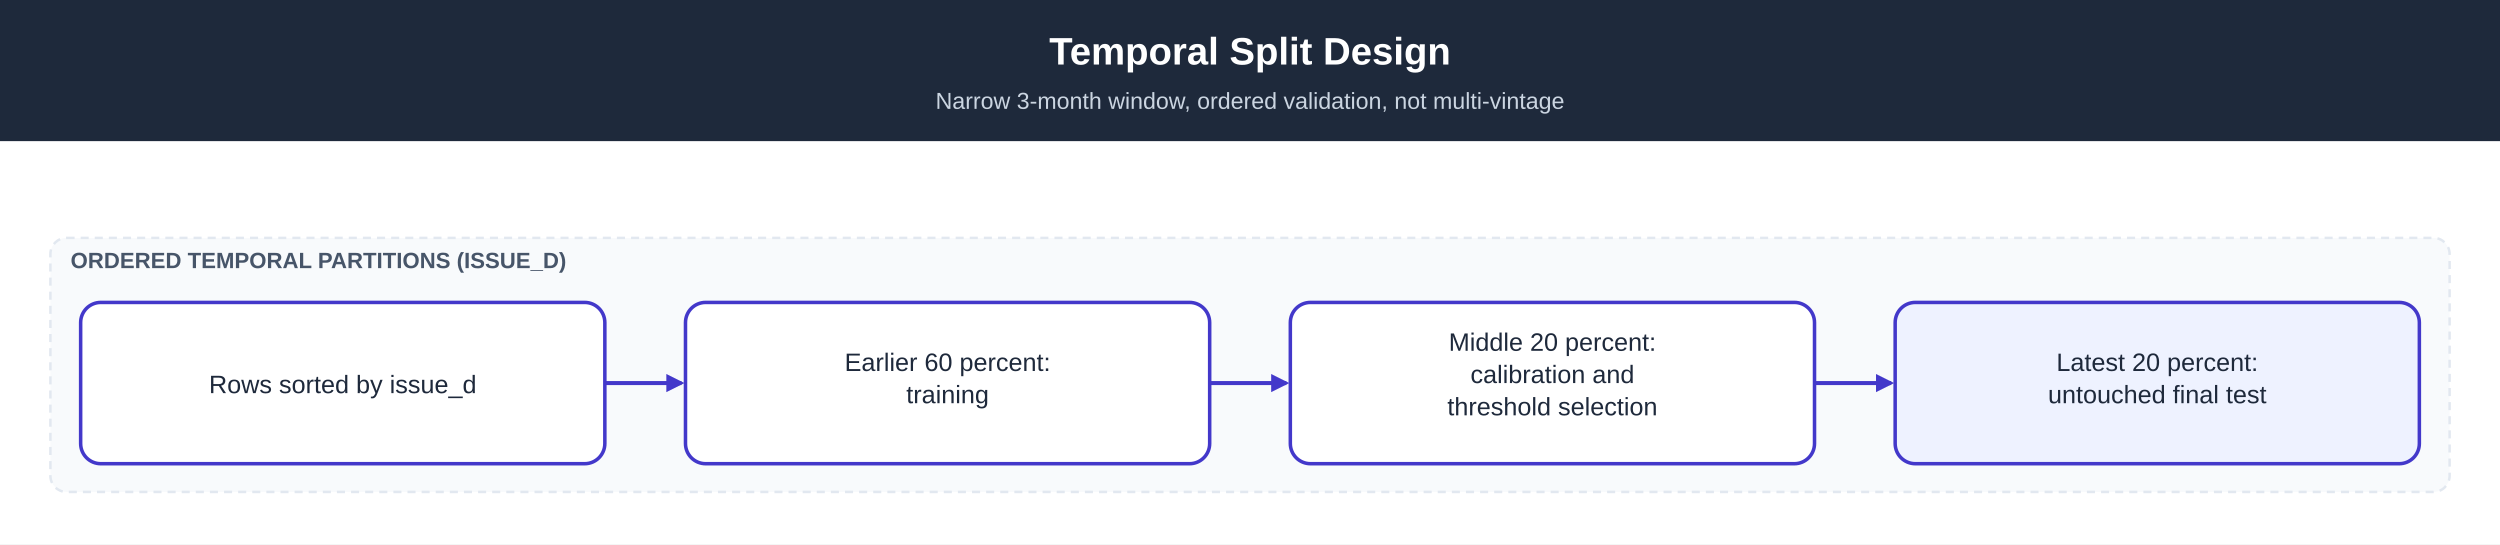
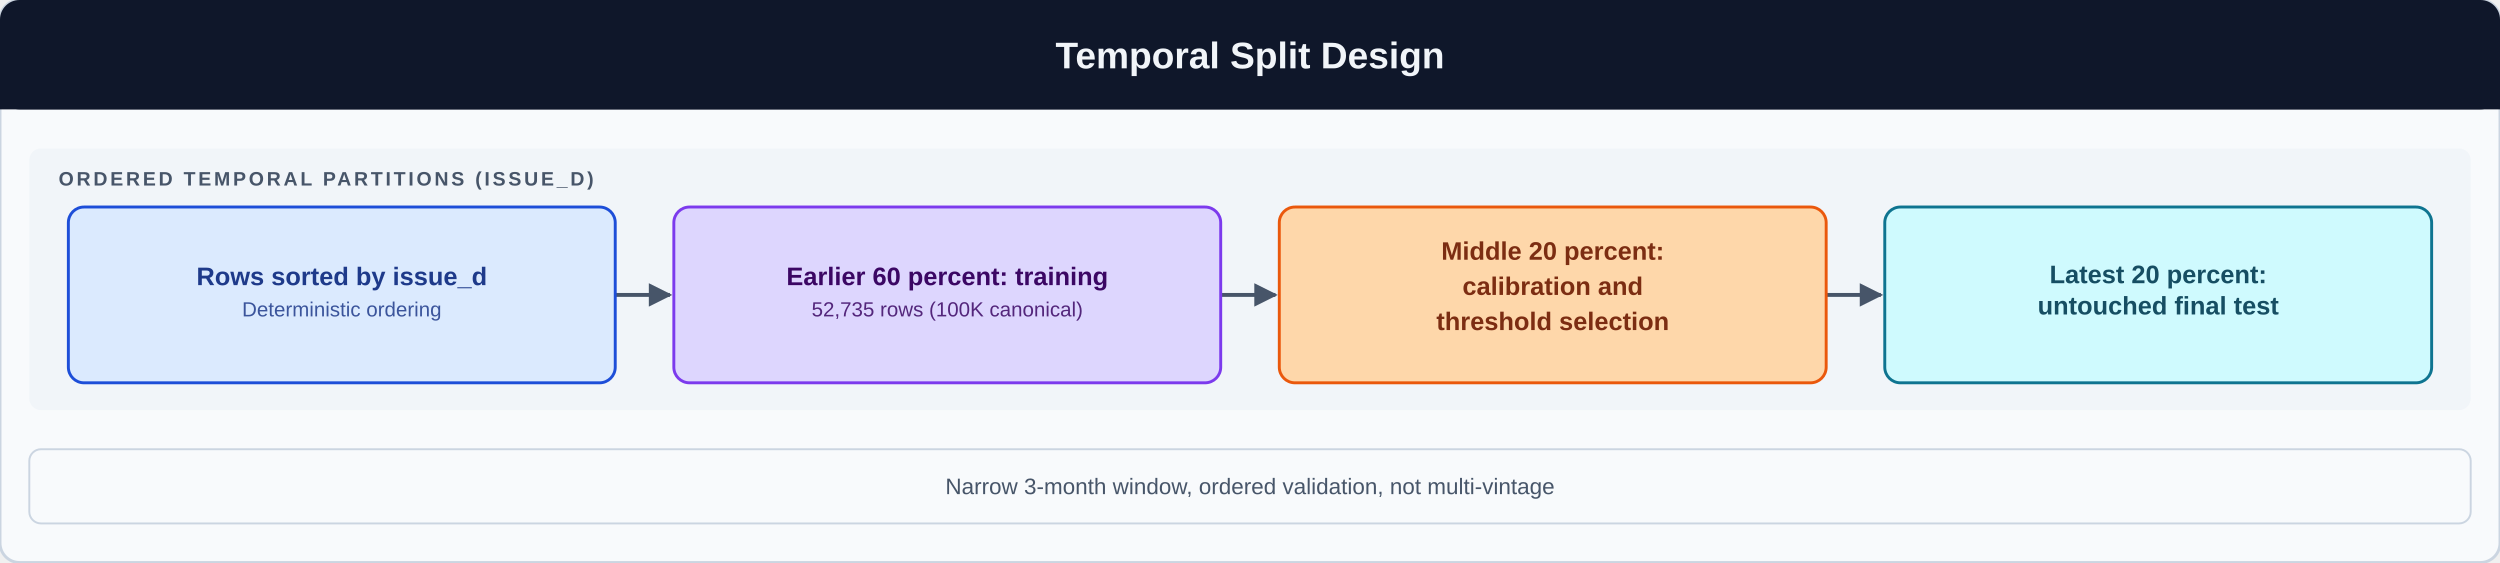
- <svg xmlns="http://www.w3.org/2000/svg" viewBox="0 0 1240 270" width="100%" role="img" aria-labelledby="svgTitle svgDesc">
+ <svg xmlns="http://www.w3.org/2000/svg" viewBox="0 0 1280 288" width="100%" role="img" aria-labelledby="svgTitle svgDesc">
  <defs>
-     <marker id="arrow" markerWidth="9" markerHeight="9" refX="7.5" refY="4.5" orient="auto" markerUnits="userSpaceOnUse">
-       <path d="M0,0 L9,4.5 L0,9 Z" fill="#4338ca" />
+     <marker id="ah" viewBox="0 0 10 10" refX="9" refY="5" markerWidth="6" markerHeight="6" orient="auto">
+       <polygon points="0,0 10,5 0,10" fill="#475569" />
    </marker>
  </defs>
  <style>
-     .bg { fill:#ffffff; }
-     .titleBand { fill:#1e293b; }
-     .titleText { font-family: Arial, Helvetica, sans-serif; font-size:19px; font-weight:bold; fill:#ffffff; text-anchor:middle; }
-     .subtitleText { font-family: Arial, Helvetica, sans-serif; font-size:11.5px; fill:#cbd5e1; text-anchor:middle; }
-     .zone { fill:#f8fafc; stroke:#e2e8f0; stroke-width:1.25; stroke-dasharray:4,3; }
-     .zoneLabel { font-family: Arial, Helvetica, sans-serif; font-size:11px; font-weight:bold; fill:#475569; }
-     .nodeProcess { fill:#ffffff; stroke:#4338ca; stroke-width:1.75; }
-     .nodeProtected { fill:#eef2ff; stroke:#4338ca; stroke-width:1.75; }
-     .label { font-family: Arial, Helvetica, sans-serif; font-size:12.5px; fill:#1e293b; text-anchor:middle; }
-     .edge { stroke:#4338ca; stroke-width:2; fill:none; marker-end:url(#arrow); }
+     .lbl { font-family: 'Segoe UI','Helvetica Neue',Arial,sans-serif; }
+     .zoneLabel { font-size:10px; font-weight:700; letter-spacing:1.4px; }
+     .nodeTitle { font-size:13px; font-weight:600; text-anchor:middle; }
+     .nodeSub { font-size:10.5px; opacity:0.85; text-anchor:middle; }
+     .noteText { font-size:11.5px; fill:#475569; text-anchor:middle; }
  </style>
-   <rect class="bg" x="0" y="0" width="1240" height="270" />
-   <rect class="titleBand" x="0" y="0" width="1240" height="70" />
-   <text class="titleText" x="620" y="32">Temporal Split Design</text>
-   <text class="subtitleText" x="620" y="54">Narrow 3-month window, ordered validation, not multi-vintage</text>
-   <rect class="zone" x="25" y="118" width="1190" height="126" rx="8" />
-   <text class="zoneLabel" x="35" y="133">ORDERED TEMPORAL PARTITIONS (ISSUE_D)</text>
-   <line class="edge" x1="300" y1="190" x2="338" y2="190" />
-   <line class="edge" x1="600" y1="190" x2="638" y2="190" />
-   <line class="edge" x1="900" y1="190" x2="938" y2="190" />
-   <rect class="nodeProcess" x="40" y="150" width="260" height="80" rx="10" />
-   <text class="label" x="170" y="195">Rows sorted by issue_d</text>
-   <rect class="nodeProcess" x="340" y="150" width="260" height="80" rx="10" />
-   <text class="label" x="470" y="184">Earlier 60 percent:</text>
-   <text class="label" x="470" y="200">training</text>
-   <rect class="nodeProcess" x="640" y="150" width="260" height="80" rx="10" />
-   <text class="label" x="770" y="174">Middle 20 percent:</text>
-   <text class="label" x="770" y="190">calibration and</text>
-   <text class="label" x="770" y="206">threshold selection</text>
-   <rect class="nodeProtected" x="940" y="150" width="260" height="80" rx="10" />
-   <text class="label" x="1070" y="184">Latest 20 percent:</text>
-   <text class="label" x="1070" y="200">untouched final test</text>
+   <rect x="0" y="0" width="1280" height="288" rx="10" fill="#F8FAFC" stroke="#CBD5E1" stroke-width="1.5" />
+   <rect x="0" y="0" width="1280" height="56" rx="10" fill="#0F172A" />
+   <rect x="0" y="44" width="1280" height="12" fill="#0F172A" />
+   <text class="lbl" x="640" y="35" text-anchor="middle" font-size="19" font-weight="700" fill="#F1F5F9">Temporal Split Design</text>
+   <rect x="15" y="76" width="1250" height="134" rx="6" fill="#F1F5F9" />
+   <text class="lbl zoneLabel" x="30" y="95" fill="#475569">ORDERED TEMPORAL PARTITIONS (ISSUE_D)</text>
+   <line x1="315" y1="151" x2="343" y2="151" stroke="#475569" stroke-width="2" marker-end="url(#ah)" />
+   <line x1="625" y1="151" x2="653" y2="151" stroke="#475569" stroke-width="2" marker-end="url(#ah)" />
+   <line x1="935" y1="151" x2="963" y2="151" stroke="#475569" stroke-width="2" marker-end="url(#ah)" />
+   <rect x="35" y="106" width="280" height="90" rx="8" fill="#DBEAFE" stroke="#1D4ED8" stroke-width="1.5" />
+   <text class="lbl nodeTitle" x="175" y="146" fill="#1E3A8A">Rows sorted by issue_d</text>
+   <text class="lbl nodeSub" x="175" y="162" fill="#1E3A8A">Deterministic ordering</text>
+   <rect x="345" y="106" width="280" height="90" rx="8" fill="#DDD6FE" stroke="#7C3AED" stroke-width="1.5" />
+   <text class="lbl nodeTitle" x="485" y="146" fill="#3B0764">Earlier 60 percent: training</text>
+   <text class="lbl nodeSub" x="485" y="162" fill="#3B0764">52,735 rows (100K canonical)</text>
+   <rect x="655" y="106" width="280" height="90" rx="8" fill="#FED7AA" stroke="#EA580C" stroke-width="1.5" />
+   <text class="lbl nodeTitle" x="795" y="133" fill="#7C2D12">Middle 20 percent:</text>
+   <text class="lbl nodeTitle" x="795" y="151" fill="#7C2D12">calibration and</text>
+   <text class="lbl nodeTitle" x="795" y="169" fill="#7C2D12">threshold selection</text>
+   <rect x="965" y="106" width="280" height="90" rx="8" fill="#CFFAFE" stroke="#0E7490" stroke-width="1.5" />
+   <text class="lbl nodeTitle" x="1105" y="145" fill="#164E63">Latest 20 percent:</text>
+   <text class="lbl nodeTitle" x="1105" y="161" fill="#164E63">untouched final test</text>
+   <rect x="15" y="230" width="1250" height="38" rx="6" fill="#F8FAFC" stroke="#CBD5E1" stroke-width="1" />
+   <text class="lbl noteText" x="640" y="253">Narrow 3-month window, ordered validation, not multi-vintage</text>
</svg>
